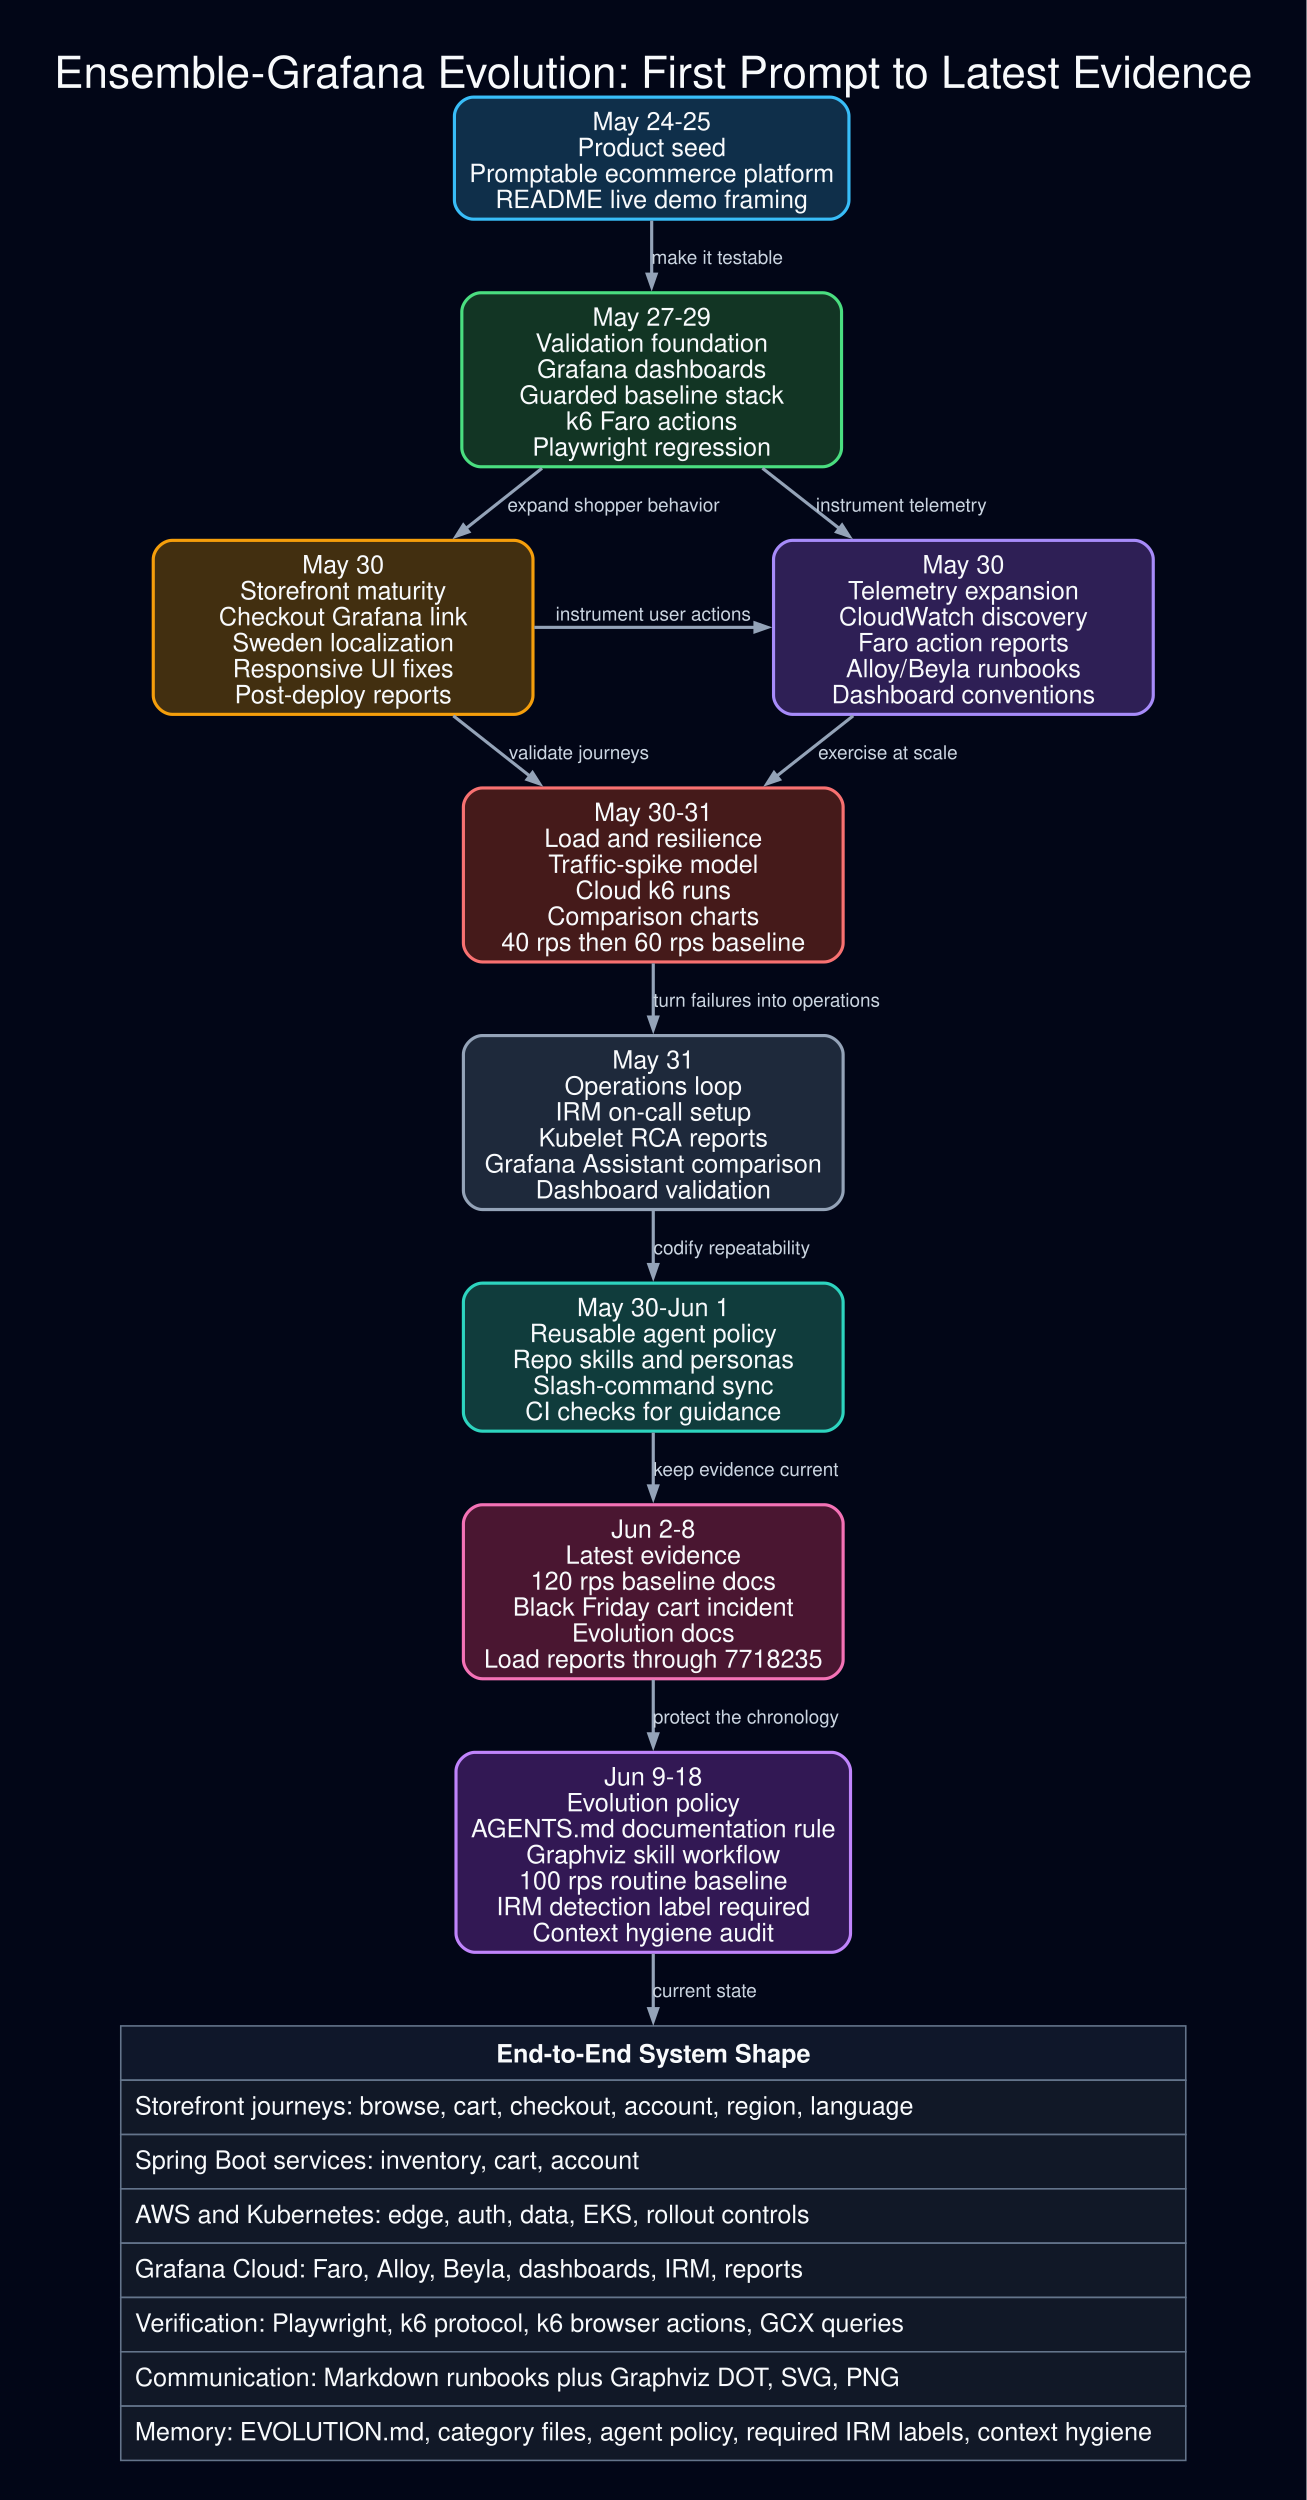
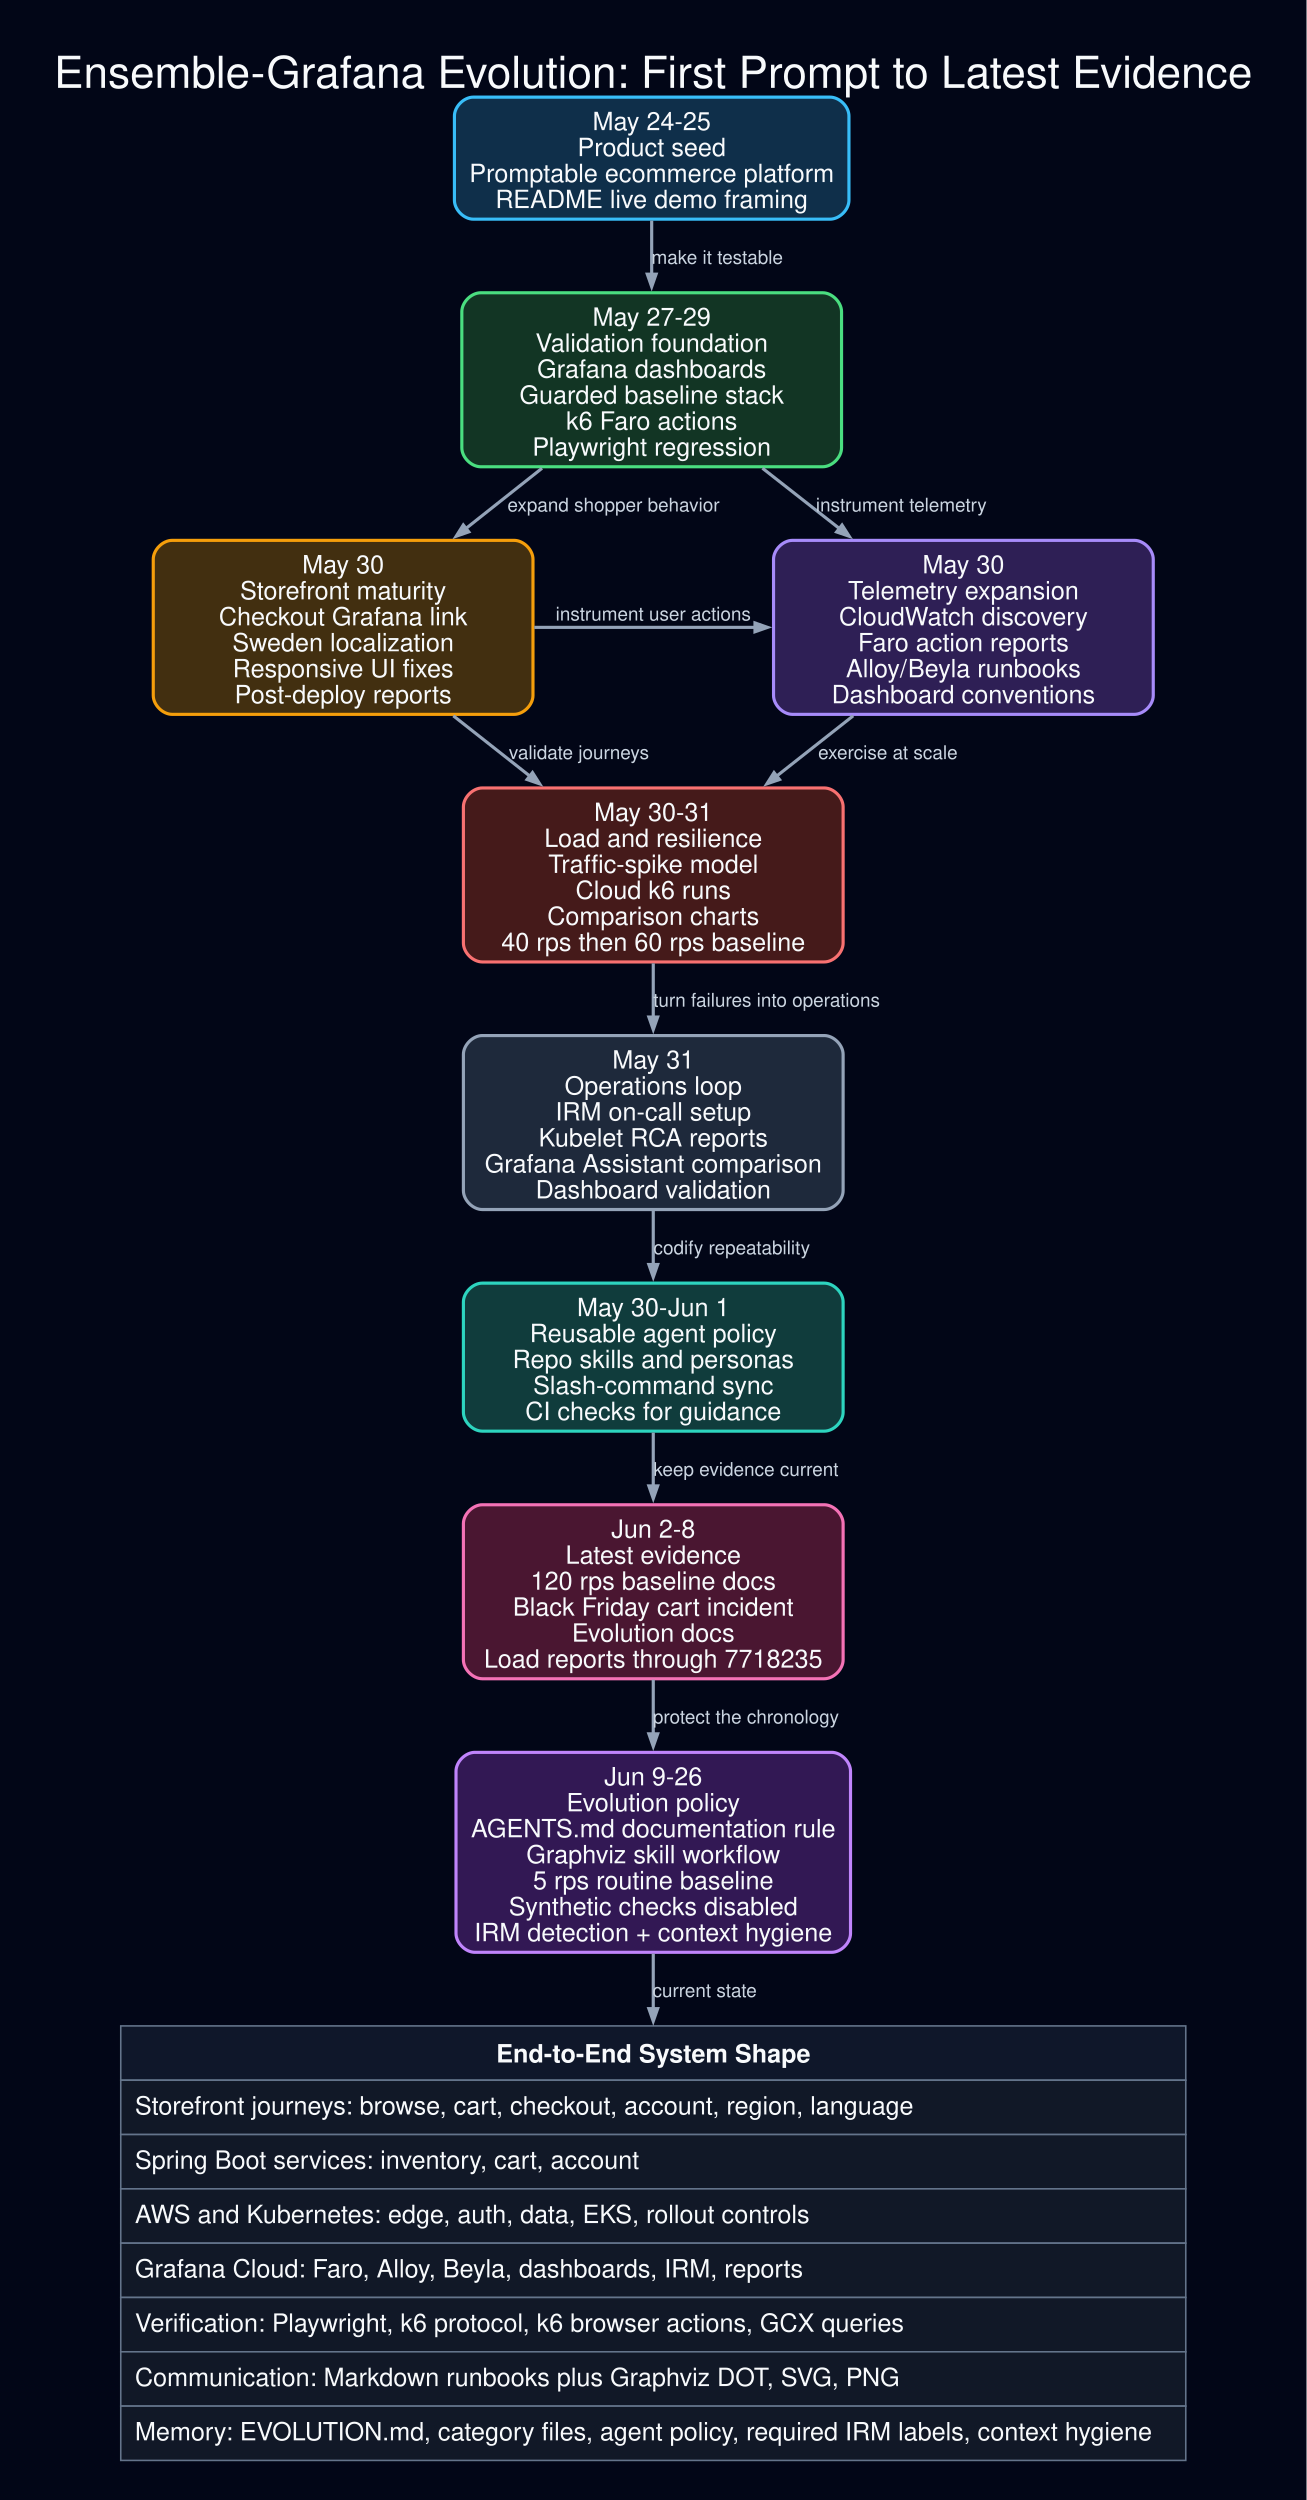
<svg xmlns="http://www.w3.org/2000/svg" width="830pt" height="1588pt" viewBox="0.00 0.00 830.00 1588.00">
  <g id="graph0" class="graph" transform="scale(1 1) rotate(0) translate(25.2 1562.86)">
    <polygon fill="#020617" stroke="none" points="-25.2,25.2 -25.2,-1562.86 804.7,-1562.86 804.7,25.2 -25.2,25.2" />
    <text xml:space="preserve" text-anchor="middle" x="389.75" y="-1507.06" font-family="Helvetica,sans-Serif" font-size="28.00" fill="#f8fafc">Ensemble-Grafana Evolution: First Prompt to Latest Evidence</text>
    <g id="node1" class="node">
      <path fill="#0f2f4a" stroke="#38bdf8" stroke-width="2" d="M502.05,-1501.16C502.05,-1501.16 275.45,-1501.16 275.45,-1501.16 269.45,-1501.16 263.45,-1495.16 263.45,-1489.16 263.45,-1489.16 263.45,-1435.64 263.45,-1435.64 263.45,-1429.64 269.45,-1423.64 275.45,-1423.64 275.45,-1423.64 502.05,-1423.64 502.05,-1423.64 508.05,-1423.64 514.05,-1429.64 514.05,-1435.64 514.05,-1435.64 514.05,-1489.16 514.05,-1489.16 514.05,-1495.16 508.05,-1501.16 502.05,-1501.16" />
      <text xml:space="preserve" text-anchor="middle" x="388.75" y="-1480.2" font-family="Helvetica,sans-Serif" font-size="16.00" fill="#f8fafc">May 24-25</text>
      <text xml:space="preserve" text-anchor="middle" x="388.75" y="-1463.7" font-family="Helvetica,sans-Serif" font-size="16.00" fill="#f8fafc">Product seed</text>
      <text xml:space="preserve" text-anchor="middle" x="388.75" y="-1447.2" font-family="Helvetica,sans-Serif" font-size="16.00" fill="#f8fafc">Promptable ecommerce platform</text>
      <text xml:space="preserve" text-anchor="middle" x="388.75" y="-1430.7" font-family="Helvetica,sans-Serif" font-size="16.00" fill="#f8fafc">README live demo framing</text>
    </g>
    <g id="node2" class="node">
      <path fill="#123524" stroke="#4ade80" stroke-width="2" d="M497.35,-1376.89C497.35,-1376.89 280.15,-1376.89 280.15,-1376.89 274.15,-1376.89 268.15,-1370.89 268.15,-1364.89 268.15,-1364.89 268.15,-1278.37 268.15,-1278.37 268.15,-1272.37 274.15,-1266.37 280.15,-1266.37 280.15,-1266.37 497.35,-1266.37 497.35,-1266.37 503.35,-1266.37 509.35,-1272.37 509.35,-1278.37 509.35,-1278.37 509.35,-1364.89 509.35,-1364.89 509.35,-1370.89 503.35,-1376.89 497.35,-1376.89" />
      <text xml:space="preserve" text-anchor="middle" x="388.75" y="-1355.93" font-family="Helvetica,sans-Serif" font-size="16.00" fill="#f8fafc">May 27-29</text>
      <text xml:space="preserve" text-anchor="middle" x="388.75" y="-1339.43" font-family="Helvetica,sans-Serif" font-size="16.00" fill="#f8fafc">Validation foundation</text>
      <text xml:space="preserve" text-anchor="middle" x="388.75" y="-1322.93" font-family="Helvetica,sans-Serif" font-size="16.00" fill="#f8fafc">Grafana dashboards</text>
      <text xml:space="preserve" text-anchor="middle" x="388.75" y="-1306.43" font-family="Helvetica,sans-Serif" font-size="16.00" fill="#f8fafc">Guarded baseline stack</text>
      <text xml:space="preserve" text-anchor="middle" x="388.75" y="-1289.93" font-family="Helvetica,sans-Serif" font-size="16.00" fill="#f8fafc">k6 Faro actions</text>
      <text xml:space="preserve" text-anchor="middle" x="388.75" y="-1273.43" font-family="Helvetica,sans-Serif" font-size="16.00" fill="#f8fafc">Playwright regression</text>
    </g>
    <g id="edge1" class="edge">
      <path fill="none" stroke="#94a3b8" stroke-width="2" d="M388.75,-1422.74C388.75,-1412.06 388.75,-1400.16 388.75,-1388.4" />
      <polygon fill="#94a3b8" stroke="#94a3b8" stroke-width="2" points="391.55,-1388.7 388.75,-1380.7 385.95,-1388.7 391.55,-1388.7" />
      <text xml:space="preserve" text-anchor="middle" x="430.38" y="-1395.24" font-family="Helvetica,sans-Serif" font-size="12.00" fill="#cbd5e1">make it testable</text>
    </g>
    <g id="node3" class="node">
      <path fill="#422f10" stroke="#f59e0b" stroke-width="2" d="M301.35,-1219.62C301.35,-1219.62 84.15,-1219.62 84.15,-1219.62 78.15,-1219.62 72.15,-1213.62 72.15,-1207.62 72.15,-1207.62 72.15,-1121.1 72.15,-1121.1 72.15,-1115.1 78.15,-1109.1 84.15,-1109.1 84.15,-1109.1 301.35,-1109.1 301.35,-1109.1 307.35,-1109.1 313.35,-1115.1 313.35,-1121.1 313.35,-1121.1 313.35,-1207.62 313.35,-1207.62 313.35,-1213.62 307.35,-1219.62 301.35,-1219.62" />
      <text xml:space="preserve" text-anchor="middle" x="192.75" y="-1198.66" font-family="Helvetica,sans-Serif" font-size="16.00" fill="#f8fafc">May 30</text>
      <text xml:space="preserve" text-anchor="middle" x="192.75" y="-1182.16" font-family="Helvetica,sans-Serif" font-size="16.00" fill="#f8fafc">Storefront maturity</text>
      <text xml:space="preserve" text-anchor="middle" x="192.75" y="-1165.66" font-family="Helvetica,sans-Serif" font-size="16.00" fill="#f8fafc">Checkout Grafana link</text>
      <text xml:space="preserve" text-anchor="middle" x="192.75" y="-1149.16" font-family="Helvetica,sans-Serif" font-size="16.00" fill="#f8fafc">Sweden localization</text>
      <text xml:space="preserve" text-anchor="middle" x="192.75" y="-1132.66" font-family="Helvetica,sans-Serif" font-size="16.00" fill="#f8fafc">Responsive UI fixes</text>
      <text xml:space="preserve" text-anchor="middle" x="192.75" y="-1116.16" font-family="Helvetica,sans-Serif" font-size="16.00" fill="#f8fafc">Post-deploy reports</text>
    </g>
    <g id="edge2" class="edge">
      <path fill="none" stroke="#94a3b8" stroke-width="2" d="M319.1,-1265.45C303.35,-1252.98 286.55,-1239.66 270.49,-1226.95" />
      <polygon fill="#94a3b8" stroke="#94a3b8" stroke-width="2" points="272.56,-1225.01 264.55,-1222.24 269.08,-1229.4 272.56,-1225.01" />
      <text xml:space="preserve" text-anchor="middle" x="364.5" y="-1237.97" font-family="Helvetica,sans-Serif" font-size="12.00" fill="#cbd5e1">expand shopper behavior</text>
    </g>
    <g id="node4" class="node">
      <path fill="#2e1f55" stroke="#a78bfa" stroke-width="2" d="M695.35,-1219.62C695.35,-1219.62 478.15,-1219.62 478.15,-1219.62 472.15,-1219.62 466.15,-1213.62 466.15,-1207.62 466.15,-1207.62 466.15,-1121.1 466.15,-1121.1 466.15,-1115.1 472.15,-1109.1 478.15,-1109.1 478.15,-1109.1 695.35,-1109.1 695.35,-1109.1 701.35,-1109.1 707.35,-1115.1 707.35,-1121.1 707.35,-1121.1 707.35,-1207.62 707.35,-1207.62 707.35,-1213.62 701.35,-1219.62 695.35,-1219.62" />
      <text xml:space="preserve" text-anchor="middle" x="586.75" y="-1198.66" font-family="Helvetica,sans-Serif" font-size="16.00" fill="#f8fafc">May 30</text>
      <text xml:space="preserve" text-anchor="middle" x="586.75" y="-1182.16" font-family="Helvetica,sans-Serif" font-size="16.00" fill="#f8fafc">Telemetry expansion</text>
      <text xml:space="preserve" text-anchor="middle" x="586.75" y="-1165.66" font-family="Helvetica,sans-Serif" font-size="16.00" fill="#f8fafc">CloudWatch discovery</text>
      <text xml:space="preserve" text-anchor="middle" x="586.75" y="-1149.16" font-family="Helvetica,sans-Serif" font-size="16.00" fill="#f8fafc">Faro action reports</text>
      <text xml:space="preserve" text-anchor="middle" x="586.75" y="-1132.66" font-family="Helvetica,sans-Serif" font-size="16.00" fill="#f8fafc">Alloy/Beyla runbooks</text>
      <text xml:space="preserve" text-anchor="middle" x="586.75" y="-1116.16" font-family="Helvetica,sans-Serif" font-size="16.00" fill="#f8fafc">Dashboard conventions</text>
    </g>
    <g id="edge3" class="edge">
      <path fill="none" stroke="#94a3b8" stroke-width="2" d="M459.11,-1265.45C475.02,-1252.98 492,-1239.66 508.21,-1226.95" />
      <polygon fill="#94a3b8" stroke="#94a3b8" stroke-width="2" points="509.66,-1229.37 514.23,-1222.23 506.21,-1224.96 509.66,-1229.37" />
      <text xml:space="preserve" text-anchor="middle" x="547.31" y="-1237.97" font-family="Helvetica,sans-Serif" font-size="12.00" fill="#cbd5e1">instrument telemetry</text>
    </g>
    <g id="edge4" class="edge">
      <path fill="none" stroke="#94a3b8" stroke-width="2" d="M314.18,-1164.36C358.66,-1164.36 409.2,-1164.36 454.58,-1164.36" />
      <polygon fill="#94a3b8" stroke="#94a3b8" stroke-width="2" points="454.36,-1167.16 462.36,-1164.36 454.36,-1161.56 454.36,-1167.16" />
      <text xml:space="preserve" text-anchor="middle" x="389.75" y="-1168.71" font-family="Helvetica,sans-Serif" font-size="12.00" fill="#cbd5e1">instrument user actions</text>
    </g>
    <g id="node5" class="node">
      <path fill="#451a1a" stroke="#f87171" stroke-width="2" d="M498.35,-1062.35C498.35,-1062.35 281.15,-1062.35 281.15,-1062.35 275.15,-1062.35 269.15,-1056.35 269.15,-1050.35 269.15,-1050.35 269.15,-963.83 269.15,-963.83 269.15,-957.83 275.15,-951.83 281.15,-951.83 281.15,-951.83 498.35,-951.83 498.35,-951.83 504.35,-951.83 510.35,-957.83 510.35,-963.83 510.35,-963.83 510.35,-1050.35 510.35,-1050.35 510.35,-1056.35 504.35,-1062.35 498.35,-1062.35" />
      <text xml:space="preserve" text-anchor="middle" x="389.75" y="-1041.39" font-family="Helvetica,sans-Serif" font-size="16.00" fill="#f8fafc">May 30-31</text>
      <text xml:space="preserve" text-anchor="middle" x="389.75" y="-1024.89" font-family="Helvetica,sans-Serif" font-size="16.00" fill="#f8fafc">Load and resilience</text>
      <text xml:space="preserve" text-anchor="middle" x="389.75" y="-1008.39" font-family="Helvetica,sans-Serif" font-size="16.00" fill="#f8fafc">Traffic-spike model</text>
      <text xml:space="preserve" text-anchor="middle" x="389.75" y="-991.89" font-family="Helvetica,sans-Serif" font-size="16.00" fill="#f8fafc">Cloud k6 runs</text>
      <text xml:space="preserve" text-anchor="middle" x="389.75" y="-975.39" font-family="Helvetica,sans-Serif" font-size="16.00" fill="#f8fafc">Comparison charts</text>
      <text xml:space="preserve" text-anchor="middle" x="389.75" y="-958.89" font-family="Helvetica,sans-Serif" font-size="16.00" fill="#f8fafc">40 rps then 60 rps baseline</text>
    </g>
    <g id="edge6" class="edge">
      <path fill="none" stroke="#94a3b8" stroke-width="2" d="M262.76,-1108.18C278.58,-1095.71 295.48,-1082.39 311.61,-1069.68" />
      <polygon fill="#94a3b8" stroke="#94a3b8" stroke-width="2" points="313.04,-1072.12 317.59,-1064.97 309.57,-1067.72 313.04,-1072.12" />
      <text xml:space="preserve" text-anchor="middle" x="342.53" y="-1080.7" font-family="Helvetica,sans-Serif" font-size="12.00" fill="#cbd5e1">validate journeys</text>
    </g>
    <g id="edge5" class="edge">
      <path fill="none" stroke="#94a3b8" stroke-width="2" d="M516.74,-1108.18C500.92,-1095.71 484.02,-1082.39 467.89,-1069.68" />
      <polygon fill="#94a3b8" stroke="#94a3b8" stroke-width="2" points="469.93,-1067.72 461.91,-1064.97 466.46,-1072.12 469.93,-1067.72" />
      <text xml:space="preserve" text-anchor="middle" x="538.78" y="-1080.7" font-family="Helvetica,sans-Serif" font-size="12.00" fill="#cbd5e1">exercise at scale</text>
    </g>
    <g id="node6" class="node">
      <path fill="#1e293b" stroke="#94a3b8" stroke-width="2" d="M498.35,-905.08C498.35,-905.08 281.15,-905.08 281.15,-905.08 275.15,-905.08 269.15,-899.08 269.15,-893.08 269.15,-893.08 269.15,-806.56 269.15,-806.56 269.15,-800.56 275.15,-794.56 281.15,-794.56 281.15,-794.56 498.35,-794.56 498.35,-794.56 504.35,-794.56 510.35,-800.56 510.35,-806.56 510.35,-806.56 510.35,-893.08 510.35,-893.08 510.35,-899.08 504.35,-905.08 498.35,-905.08" />
      <text xml:space="preserve" text-anchor="middle" x="389.75" y="-884.12" font-family="Helvetica,sans-Serif" font-size="16.00" fill="#f8fafc">May 31</text>
      <text xml:space="preserve" text-anchor="middle" x="389.75" y="-867.62" font-family="Helvetica,sans-Serif" font-size="16.00" fill="#f8fafc">Operations loop</text>
      <text xml:space="preserve" text-anchor="middle" x="389.75" y="-851.12" font-family="Helvetica,sans-Serif" font-size="16.00" fill="#f8fafc">IRM on-call setup</text>
      <text xml:space="preserve" text-anchor="middle" x="389.75" y="-834.62" font-family="Helvetica,sans-Serif" font-size="16.00" fill="#f8fafc">Kubelet RCA reports</text>
      <text xml:space="preserve" text-anchor="middle" x="389.75" y="-818.12" font-family="Helvetica,sans-Serif" font-size="16.00" fill="#f8fafc">Grafana Assistant comparison</text>
      <text xml:space="preserve" text-anchor="middle" x="389.75" y="-801.62" font-family="Helvetica,sans-Serif" font-size="16.00" fill="#f8fafc">Dashboard validation</text>
    </g>
    <g id="edge7" class="edge">
      <path fill="none" stroke="#94a3b8" stroke-width="2" d="M389.75,-950.91C389.75,-939.81 389.75,-928.05 389.75,-916.63" />
      <polygon fill="#94a3b8" stroke="#94a3b8" stroke-width="2" points="392.55,-916.85 389.75,-908.85 386.95,-916.85 392.55,-916.85" />
      <text xml:space="preserve" text-anchor="middle" x="461.75" y="-923.43" font-family="Helvetica,sans-Serif" font-size="12.00" fill="#cbd5e1">turn failures into operations</text>
    </g>
    <g id="node7" class="node">
      <path fill="#103c3c" stroke="#2dd4bf" stroke-width="2" d="M498.35,-747.81C498.35,-747.81 281.15,-747.81 281.15,-747.81 275.15,-747.81 269.15,-741.81 269.15,-735.81 269.15,-735.81 269.15,-665.79 269.15,-665.79 269.15,-659.79 275.15,-653.79 281.15,-653.79 281.15,-653.79 498.35,-653.79 498.35,-653.79 504.35,-653.79 510.35,-659.79 510.35,-665.79 510.35,-665.79 510.35,-735.81 510.35,-735.81 510.35,-741.81 504.35,-747.81 498.35,-747.81" />
      <text xml:space="preserve" text-anchor="middle" x="389.75" y="-726.85" font-family="Helvetica,sans-Serif" font-size="16.00" fill="#f8fafc">May 30-Jun 1</text>
      <text xml:space="preserve" text-anchor="middle" x="389.75" y="-710.35" font-family="Helvetica,sans-Serif" font-size="16.00" fill="#f8fafc">Reusable agent policy</text>
      <text xml:space="preserve" text-anchor="middle" x="389.75" y="-693.85" font-family="Helvetica,sans-Serif" font-size="16.00" fill="#f8fafc">Repo skills and personas</text>
      <text xml:space="preserve" text-anchor="middle" x="389.75" y="-677.35" font-family="Helvetica,sans-Serif" font-size="16.00" fill="#f8fafc">Slash-command sync</text>
      <text xml:space="preserve" text-anchor="middle" x="389.75" y="-660.85" font-family="Helvetica,sans-Serif" font-size="16.00" fill="#f8fafc">CI checks for guidance</text>
    </g>
    <g id="edge8" class="edge">
      <path fill="none" stroke="#94a3b8" stroke-width="2" d="M389.75,-793.66C389.75,-782.53 389.75,-770.81 389.75,-759.6" />
      <polygon fill="#94a3b8" stroke="#94a3b8" stroke-width="2" points="392.55,-759.63 389.75,-751.63 386.95,-759.63 392.55,-759.63" />
      <text xml:space="preserve" text-anchor="middle" x="439.62" y="-766.16" font-family="Helvetica,sans-Serif" font-size="12.00" fill="#cbd5e1">codify repeatability</text>
    </g>
    <g id="node8" class="node">
      <path fill="#4a1631" stroke="#f472b6" stroke-width="2" d="M498.35,-607.04C498.35,-607.04 281.15,-607.04 281.15,-607.04 275.15,-607.04 269.15,-601.04 269.15,-595.04 269.15,-595.04 269.15,-508.52 269.15,-508.52 269.15,-502.52 275.15,-496.52 281.15,-496.52 281.15,-496.52 498.35,-496.52 498.35,-496.52 504.35,-496.52 510.35,-502.52 510.35,-508.52 510.35,-508.52 510.35,-595.04 510.35,-595.04 510.35,-601.04 504.35,-607.04 498.35,-607.04" />
      <text xml:space="preserve" text-anchor="middle" x="389.75" y="-586.08" font-family="Helvetica,sans-Serif" font-size="16.00" fill="#f8fafc">Jun 2-8</text>
      <text xml:space="preserve" text-anchor="middle" x="389.75" y="-569.58" font-family="Helvetica,sans-Serif" font-size="16.00" fill="#f8fafc">Latest evidence</text>
      <text xml:space="preserve" text-anchor="middle" x="389.75" y="-553.08" font-family="Helvetica,sans-Serif" font-size="16.00" fill="#f8fafc">120 rps baseline docs</text>
      <text xml:space="preserve" text-anchor="middle" x="389.75" y="-536.58" font-family="Helvetica,sans-Serif" font-size="16.00" fill="#f8fafc">Black Friday cart incident</text>
      <text xml:space="preserve" text-anchor="middle" x="389.75" y="-520.08" font-family="Helvetica,sans-Serif" font-size="16.00" fill="#f8fafc">Evolution docs</text>
      <text xml:space="preserve" text-anchor="middle" x="389.75" y="-503.58" font-family="Helvetica,sans-Serif" font-size="16.00" fill="#f8fafc">Load reports through 7718235</text>
    </g>
    <g id="edge9" class="edge">
      <path fill="none" stroke="#94a3b8" stroke-width="2" d="M389.75,-652.88C389.75,-642.05 389.75,-630.34 389.75,-618.86" />
      <polygon fill="#94a3b8" stroke="#94a3b8" stroke-width="2" points="392.55,-619 389.75,-611 386.95,-619 392.55,-619" />
      <text xml:space="preserve" text-anchor="middle" x="448.62" y="-625.39" font-family="Helvetica,sans-Serif" font-size="12.00" fill="#cbd5e1">keep evidence current</text>
    </g>
    <g id="node9" class="node">
      <path fill="#321854" stroke="#c084fc" stroke-width="2" d="M503.05,-449.77C503.05,-449.77 276.45,-449.77 276.45,-449.77 270.45,-449.77 264.45,-443.77 264.45,-437.77 264.45,-437.77 264.45,-334.75 264.45,-334.75 264.45,-328.75 270.45,-322.75 276.45,-322.75 276.45,-322.75 503.05,-322.75 503.05,-322.75 509.05,-322.75 515.05,-328.75 515.05,-334.75 515.05,-334.75 515.05,-437.77 515.05,-437.77 515.05,-443.77 509.05,-449.77 503.05,-449.77" />
-       <text xml:space="preserve" text-anchor="middle" x="389.75" y="-428.81" font-family="Helvetica,sans-Serif" font-size="16.00" fill="#f8fafc">Jun 9-18</text>
+       <text xml:space="preserve" text-anchor="middle" x="389.75" y="-428.81" font-family="Helvetica,sans-Serif" font-size="16.00" fill="#f8fafc">Jun 9-26</text>
      <text xml:space="preserve" text-anchor="middle" x="389.75" y="-412.31" font-family="Helvetica,sans-Serif" font-size="16.00" fill="#f8fafc">Evolution policy</text>
      <text xml:space="preserve" text-anchor="middle" x="389.75" y="-395.81" font-family="Helvetica,sans-Serif" font-size="16.00" fill="#f8fafc">AGENTS.md documentation rule</text>
      <text xml:space="preserve" text-anchor="middle" x="389.75" y="-379.31" font-family="Helvetica,sans-Serif" font-size="16.00" fill="#f8fafc">Graphviz skill workflow</text>
-       <text xml:space="preserve" text-anchor="middle" x="389.75" y="-362.81" font-family="Helvetica,sans-Serif" font-size="16.00" fill="#f8fafc">100 rps routine baseline</text>
-       <text xml:space="preserve" text-anchor="middle" x="389.75" y="-346.31" font-family="Helvetica,sans-Serif" font-size="16.00" fill="#f8fafc">IRM detection label required</text>
-       <text xml:space="preserve" text-anchor="middle" x="389.75" y="-329.81" font-family="Helvetica,sans-Serif" font-size="16.00" fill="#f8fafc">Context hygiene audit</text>
+       <text xml:space="preserve" text-anchor="middle" x="389.75" y="-362.81" font-family="Helvetica,sans-Serif" font-size="16.00" fill="#f8fafc">5 rps routine baseline</text>
+       <text xml:space="preserve" text-anchor="middle" x="389.75" y="-346.31" font-family="Helvetica,sans-Serif" font-size="16.00" fill="#f8fafc">Synthetic checks disabled</text>
+       <text xml:space="preserve" text-anchor="middle" x="389.75" y="-329.81" font-family="Helvetica,sans-Serif" font-size="16.00" fill="#f8fafc">IRM detection + context hygiene</text>
    </g>
    <g id="edge10" class="edge">
      <path fill="none" stroke="#94a3b8" stroke-width="2" d="M389.75,-495.88C389.75,-484.84 389.75,-473.06 389.75,-461.49" />
      <polygon fill="#94a3b8" stroke="#94a3b8" stroke-width="2" points="392.55,-461.52 389.75,-453.52 386.95,-461.52 392.55,-461.52" />
      <text xml:space="preserve" text-anchor="middle" x="448.62" y="-468.12" font-family="Helvetica,sans-Serif" font-size="12.00" fill="#cbd5e1">protect the chronology</text>
    </g>
    <g id="node10" class="node">
      <path fill="#475569" stroke="none" stroke-width="2" d="M716,-276C716,-276 63.5,-276 63.5,-276 57.5,-276 51.5,-270 51.5,-264 51.5,-264 51.5,-12 51.5,-12 51.5,-6 57.5,0 63.5,0 63.5,0 716,0 716,0 722,0 728,-6 728,-12 728,-12 728,-264 728,-264 728,-270 722,-276 716,-276" />
      <polygon fill="#0f172a" stroke="none" points="51.5,-241.5 51.5,-276 728,-276 728,-241.5 51.5,-241.5" />
      <polygon fill="none" stroke="#64748b" points="51.5,-241.5 51.5,-276 728,-276 728,-241.5 51.5,-241.5" />
      <text xml:space="preserve" text-anchor="start" x="290" y="-252.8" font-family="Helvetica,sans-Serif" font-weight="bold" font-size="16.00" fill="#f8fafc">End-to-End System Shape</text>
      <polygon fill="#111827" stroke="none" points="51.5,-207 51.5,-241.5 728,-241.5 728,-207 51.5,-207" />
      <polygon fill="none" stroke="#64748b" points="51.5,-207 51.5,-241.5 728,-241.5 728,-207 51.5,-207" />
      <text xml:space="preserve" text-anchor="start" x="60.5" y="-219.75" font-family="Helvetica,sans-Serif" font-size="16.00" fill="#f8fafc">Storefront journeys: browse, cart, checkout, account, region, language</text>
      <polygon fill="#111827" stroke="none" points="51.5,-172.5 51.5,-207 728,-207 728,-172.5 51.5,-172.5" />
      <polygon fill="none" stroke="#64748b" points="51.5,-172.5 51.5,-207 728,-207 728,-172.5 51.5,-172.5" />
      <text xml:space="preserve" text-anchor="start" x="60.5" y="-185.25" font-family="Helvetica,sans-Serif" font-size="16.00" fill="#f8fafc">Spring Boot services: inventory, cart, account</text>
      <polygon fill="#111827" stroke="none" points="51.5,-138 51.5,-172.5 728,-172.5 728,-138 51.5,-138" />
      <polygon fill="none" stroke="#64748b" points="51.5,-138 51.5,-172.5 728,-172.5 728,-138 51.5,-138" />
      <text xml:space="preserve" text-anchor="start" x="60.5" y="-150.75" font-family="Helvetica,sans-Serif" font-size="16.00" fill="#f8fafc">AWS and Kubernetes: edge, auth, data, EKS, rollout controls</text>
      <polygon fill="#111827" stroke="none" points="51.5,-103.5 51.5,-138 728,-138 728,-103.5 51.5,-103.5" />
      <polygon fill="none" stroke="#64748b" points="51.5,-103.5 51.5,-138 728,-138 728,-103.5 51.5,-103.5" />
      <text xml:space="preserve" text-anchor="start" x="60.5" y="-116.25" font-family="Helvetica,sans-Serif" font-size="16.00" fill="#f8fafc">Grafana Cloud: Faro, Alloy, Beyla, dashboards, IRM, reports</text>
      <polygon fill="#111827" stroke="none" points="51.5,-69 51.5,-103.5 728,-103.5 728,-69 51.5,-69" />
      <polygon fill="none" stroke="#64748b" points="51.5,-69 51.5,-103.5 728,-103.5 728,-69 51.5,-69" />
      <text xml:space="preserve" text-anchor="start" x="60.5" y="-81.75" font-family="Helvetica,sans-Serif" font-size="16.00" fill="#f8fafc">Verification: Playwright, k6 protocol, k6 browser actions, GCX queries</text>
      <polygon fill="#111827" stroke="none" points="51.5,-34.5 51.5,-69 728,-69 728,-34.5 51.5,-34.5" />
      <polygon fill="none" stroke="#64748b" points="51.5,-34.5 51.5,-69 728,-69 728,-34.5 51.5,-34.5" />
      <text xml:space="preserve" text-anchor="start" x="60.5" y="-47.25" font-family="Helvetica,sans-Serif" font-size="16.00" fill="#f8fafc">Communication: Markdown runbooks plus Graphviz DOT, SVG, PNG</text>
      <polygon fill="#111827" stroke="none" points="51.5,0 51.5,-34.5 728,-34.5 728,0 51.5,0" />
      <polygon fill="none" stroke="#64748b" points="51.5,0 51.5,-34.5 728,-34.5 728,0 51.5,0" />
      <text xml:space="preserve" text-anchor="start" x="60.5" y="-12.75" font-family="Helvetica,sans-Serif" font-size="16.00" fill="#f8fafc">Memory: EVOLUTION.md, category files, agent policy, required IRM labels, context hygiene</text>
    </g>
    <g id="edge11" class="edge">
      <path fill="none" stroke="#94a3b8" stroke-width="2" d="M389.75,-321.84C389.75,-310.82 389.75,-298.96 389.75,-286.75" />
      <polygon fill="#94a3b8" stroke="#94a3b8" stroke-width="2" points="392.55,-286.99 389.75,-278.99 386.95,-286.99 392.55,-286.99" />
      <text xml:space="preserve" text-anchor="middle" x="422.38" y="-294.35" font-family="Helvetica,sans-Serif" font-size="12.00" fill="#cbd5e1">current state</text>
    </g>
  </g>
</svg>
